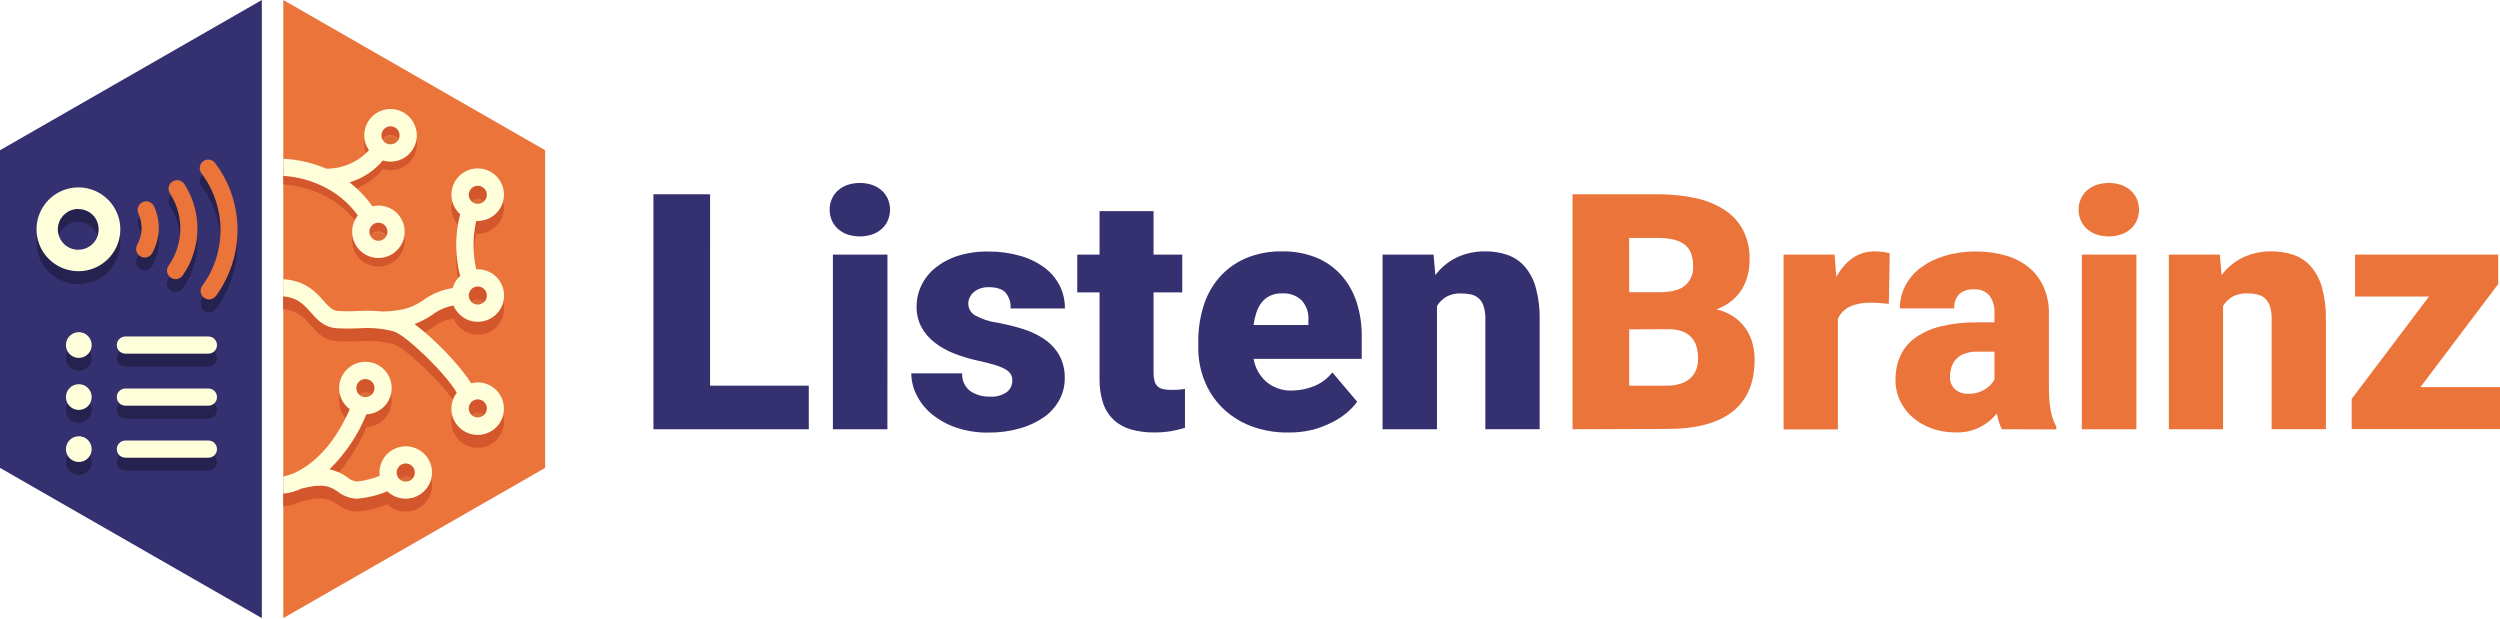
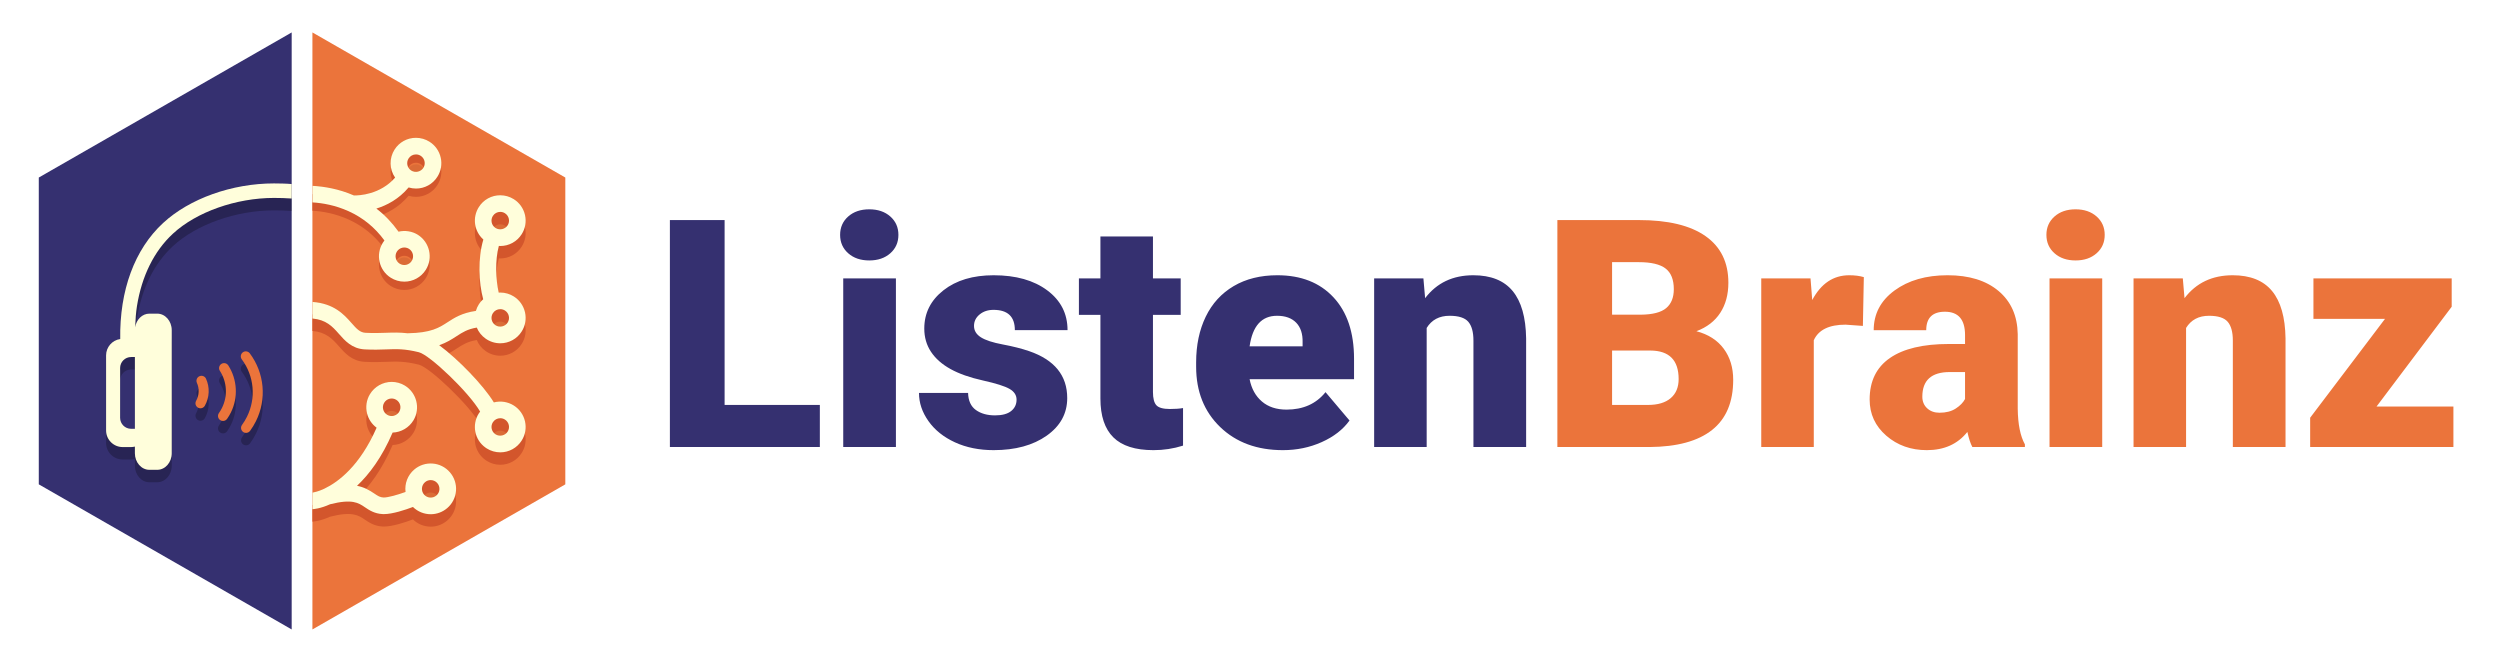
- <svg xmlns="http://www.w3.org/2000/svg" viewBox="0 0 582.42 144">
-   <g style="isolation:isolate">
-     <polygon points="66 0 66 144 127 109 127 35 66 0" style="fill:#eb743b" />
-     <polygon points="61 0 0 35 0 109 61 144 61 0" style="fill:#353070" />
-     <g style="opacity:0.07;mix-blend-mode:multiply">
-       <path d="M87.66,94.56a2.11,2.11,0,1,1-.23,1.6A2.1,2.1,0,0,1,87.66,94.56Zm12.6,22.36a2.08,2.08,0,0,1-1.37.51,2.11,2.11,0,0,1-1.38-3.72,2.08,2.08,0,0,1,1.37-.51,2.12,2.12,0,0,1,2.11,2.28A2.09,2.09,0,0,1,100.26,116.92Z" transform="translate(-4.35 -2.82)" />
-       <path d="M79.36,48.43l.21,0Z" transform="translate(-4.35 -2.82)" />
-       <path d="M90.73,58.08a2.07,2.07,0,0,1,.67-.66,2.11,2.11,0,1,1,1.11,3.91A2.1,2.1,0,0,1,91.39,61,2.13,2.13,0,0,1,90.73,58.08Zm6.38-20.19a2.14,2.14,0,0,1-2.91.65l-.1-.06a2.11,2.11,0,1,1,3.29-2.17A2.08,2.08,0,0,1,97.11,37.89Z" transform="translate(-4.35 -2.82)" />
-       <path d="M113.88,49.49a2.11,2.11,0,1,1,3.57,2.26,2.14,2.14,0,0,1-2.91.65l-.09-.06A2.1,2.1,0,0,1,113.88,49.49Zm0,23.46a2.11,2.11,0,1,1,3.57,2.26,2.14,2.14,0,0,1-2.91.65l-.09-.06A2.1,2.1,0,0,1,113.88,73Zm0,26.3a2.11,2.11,0,1,1,3.57,2.26,2.14,2.14,0,0,1-2.91.65l-.09-.06A2.11,2.11,0,0,1,113.88,99.26Z" transform="translate(-4.35 -2.82)" />
-       <path d="M103.53,108.93a6.12,6.12,0,0,0-10.72,4.74A19.86,19.86,0,0,1,87.48,115a4,4,0,0,1-2.22-1,10.71,10.71,0,0,0-4.15-1.85A37.64,37.64,0,0,0,89.7,99.34a6.12,6.12,0,1,0-5.48-9.24,6.12,6.12,0,0,0,1.62,8.06c-4.05,9.22-9.22,13.08-12.57,14.68a2,2,0,0,0-.36.17,11.26,11.26,0,0,1-2.56.81v4a12.59,12.59,0,0,0,4.25-1.19c5.35-1.36,6.84-.35,8.41.71A7.88,7.88,0,0,0,87.27,119h.31a23.61,23.61,0,0,0,7-1.72A6.13,6.13,0,0,0,98.89,119h0a6.12,6.12,0,0,0,4.64-10.1ZM87.66,92.15a2.11,2.11,0,1,1-.23,1.6A2.1,2.1,0,0,1,87.66,92.15Zm12.6,22.36a2.08,2.08,0,0,1-1.37.51,2.11,2.11,0,0,1-1.38-3.72,2.08,2.08,0,0,1,1.37-.51,2.12,2.12,0,0,1,2.11,2.28A2.09,2.09,0,0,1,100.26,114.51Z" transform="translate(-4.35 -2.82)" />
-       <path d="M79.36,46l.21,0Z" transform="translate(-4.35 -2.82)" />
-       <path d="M101.3,33a6.12,6.12,0,1,0-11,4.82,13.35,13.35,0,0,1-9.94,4.29,29.15,29.15,0,0,0-10-2.32v4A24.8,24.8,0,0,1,79.1,46h0a21.59,21.59,0,0,1,8.61,7,6.32,6.32,0,0,0-.38.54,6.12,6.12,0,1,0,8.45-1.91,6.22,6.22,0,0,0-4.67-.75,26,26,0,0,0-5.34-5.57,16.35,16.35,0,0,0,7.78-5.1,6.15,6.15,0,0,0,1.77.27,6.13,6.13,0,0,0,6-7.45ZM90.73,55.67a2.07,2.07,0,0,1,.67-.66,2.11,2.11,0,1,1,1.11,3.91,2.1,2.1,0,0,1-1.12-.33A2.13,2.13,0,0,1,90.73,55.67Zm6.38-20.19a2.14,2.14,0,0,1-2.91.65l-.1-.06a2.11,2.11,0,1,1,3.29-2.17A2.08,2.08,0,0,1,97.11,35.49Z" transform="translate(-4.35 -2.82)" />
-       <path d="M110,74a6,6,0,0,0,2.11,2.65l.28.19a6.12,6.12,0,1,0,3.27-11.29l-.37,0a25.73,25.73,0,0,1,0-11.26l.34,0a6.12,6.12,0,1,0-4.15-1.63l.07.06a28.65,28.65,0,0,0,0,14.42c-.14.13-.29.25-.43.4a6.24,6.24,0,0,0-.63.82,6.16,6.16,0,0,0-.71,1.58A15.2,15.2,0,0,0,103,72.72c-2,1.32-4,2.57-9.64,2.67A32.64,32.64,0,0,0,88,75.27c-1.43.05-2.91.11-4.85,0-1.33-.07-2.1-.88-3.46-2.42-1.8-2.05-4.22-4.65-9.37-5v4c3.29.3,4.8,1.89,6.36,3.67s3.17,3.62,6.26,3.78c2.12.11,3.76.05,5.21,0A24.22,24.22,0,0,1,96,80c2.61.64,12.1,9.67,14.77,14.32-.11.14-.22.28-.31.43a6.1,6.1,0,0,0,1.62,8.25l.28.19a6.12,6.12,0,1,0,3.27-11.29,6.18,6.18,0,0,0-1.54.2c-2.56-4.19-8.65-10.46-13.19-13.79a18.18,18.18,0,0,0,4.21-2.19A11.31,11.31,0,0,1,110,74Zm3.88-26.92a2.11,2.11,0,1,1,3.57,2.26,2.14,2.14,0,0,1-2.91.65l-.09-.06A2.1,2.1,0,0,1,113.88,47.09Zm0,23.46a2.11,2.11,0,1,1,3.57,2.26,2.14,2.14,0,0,1-2.91.65l-.09-.06A2.1,2.1,0,0,1,113.88,70.55Zm0,26.3a2.11,2.11,0,1,1,3.57,2.26,2.14,2.14,0,0,1-2.91.65l-.09-.06A2.11,2.11,0,0,1,113.88,96.85Z" transform="translate(-4.35 -2.82)" />
-     </g>
-     <path d="M103.53,111.93a6.12,6.12,0,0,0-10.72,4.74A19.86,19.86,0,0,1,87.48,118a4,4,0,0,1-2.22-1,10.71,10.71,0,0,0-4.15-1.85,37.64,37.64,0,0,0,8.58-12.83,6.12,6.12,0,1,0-5.48-9.24,6.12,6.12,0,0,0,1.62,8.06c-4.05,9.22-9.22,13.08-12.57,14.68a2,2,0,0,0-.36.17,11.26,11.26,0,0,1-2.56.81v4a12.59,12.59,0,0,0,4.25-1.19c5.35-1.36,6.84-.35,8.41.71A7.88,7.88,0,0,0,87.27,122h.31a23.61,23.61,0,0,0,7-1.72A6.13,6.13,0,0,0,98.89,122h0a6.12,6.12,0,0,0,4.64-10.1ZM87.66,95.15a2.11,2.11,0,1,1-.23,1.6A2.1,2.1,0,0,1,87.66,95.15Zm12.6,22.36a2.08,2.08,0,0,1-1.37.51,2.11,2.11,0,0,1-1.38-3.72,2.08,2.08,0,0,1,1.37-.51,2.12,2.12,0,0,1,2.11,2.28A2.09,2.09,0,0,1,100.26,117.51Z" transform="translate(-4.35 -2.82)" style="fill:#d3562c" />
-     <path d="M79.36,48.43l.21,0Z" transform="translate(-4.35 -2.82)" />
-     <path d="M101.3,35a6.12,6.12,0,1,0-11,4.82,13.35,13.35,0,0,1-9.94,4.29,29.15,29.15,0,0,0-10-2.32v4A24.81,24.81,0,0,1,79.1,48h0a21.59,21.59,0,0,1,8.61,7,6.32,6.32,0,0,0-.38.54,6.12,6.12,0,1,0,8.45-1.91,6.22,6.22,0,0,0-4.67-.75,26,26,0,0,0-5.34-5.57,16.35,16.35,0,0,0,7.78-5.1,6.15,6.15,0,0,0,1.77.27,6.13,6.13,0,0,0,6-7.45ZM90.73,57.68a2.07,2.07,0,0,1,.67-.66,2.11,2.11,0,1,1,1.11,3.91,2.1,2.1,0,0,1-1.12-.33A2.13,2.13,0,0,1,90.73,57.68Zm6.38-20.19a2.14,2.14,0,0,1-2.91.65l-.1-.06a2.11,2.11,0,1,1,3.29-2.17A2.08,2.08,0,0,1,97.11,37.49Z" transform="translate(-4.35 -2.82)" style="fill:#d3562c" />
-     <path d="M110,77a6,6,0,0,0,2.11,2.65l.28.19a6.12,6.12,0,1,0,3.27-11.29l-.37,0a25.73,25.73,0,0,1,0-11.26l.34,0a6.12,6.12,0,1,0-4.15-1.63l.07.06a28.65,28.65,0,0,0,0,14.42c-.14.13-.29.25-.43.4a6.24,6.24,0,0,0-.63.82,6.16,6.16,0,0,0-.71,1.58A15.2,15.2,0,0,0,103,75.72c-2,1.32-4,2.57-9.64,2.67A32.64,32.64,0,0,0,88,78.27c-1.43.05-2.91.11-4.85,0-1.33-.07-2.1-.88-3.46-2.42-1.8-2.05-4.22-4.65-9.37-5v4c3.29.3,4.8,1.89,6.36,3.67s3.17,3.62,6.26,3.78c2.12.11,3.76.05,5.21,0A24.22,24.22,0,0,1,96,83c2.61.64,12.1,9.67,14.77,14.32-.11.14-.22.28-.31.43a6.1,6.1,0,0,0,1.62,8.25l.28.19a6.12,6.12,0,1,0,3.27-11.29,6.18,6.18,0,0,0-1.54.2c-2.56-4.19-8.65-10.46-13.19-13.79a18.18,18.18,0,0,0,4.21-2.19A11.31,11.31,0,0,1,110,77Zm3.88-26.92a2.11,2.11,0,1,1,3.57,2.26,2.14,2.14,0,0,1-2.91.65l-.09-.06A2.1,2.1,0,0,1,113.88,50.09Zm0,23.46a2.11,2.11,0,1,1,3.57,2.26,2.14,2.14,0,0,1-2.91.65l-.09-.06A2.1,2.1,0,0,1,113.88,73.55Zm0,26.3a2.11,2.11,0,1,1,3.57,2.26,2.14,2.14,0,0,1-2.91.65l-.09-.06A2.11,2.11,0,0,1,113.88,99.85Z" transform="translate(-4.35 -2.82)" style="fill:#d3562c" />
-     <path d="M103.53,108.93a6.12,6.12,0,0,0-10.72,4.74A19.86,19.86,0,0,1,87.48,115a4,4,0,0,1-2.22-1,10.71,10.71,0,0,0-4.15-1.85A37.64,37.64,0,0,0,89.7,99.34a6.12,6.12,0,1,0-5.48-9.24,6.12,6.12,0,0,0,1.62,8.06c-4.05,9.22-9.22,13.08-12.57,14.68a2,2,0,0,0-.36.17,11.26,11.26,0,0,1-2.56.81v4a12.59,12.59,0,0,0,4.25-1.19c5.35-1.36,6.84-.35,8.41.71A7.88,7.88,0,0,0,87.27,119h.31a23.61,23.61,0,0,0,7-1.72A6.13,6.13,0,0,0,98.89,119h0a6.12,6.12,0,0,0,4.64-10.1ZM87.66,92.15a2.11,2.11,0,1,1-.23,1.6A2.1,2.1,0,0,1,87.66,92.15Zm12.6,22.36a2.08,2.08,0,0,1-1.37.51,2.11,2.11,0,0,1-1.38-3.72,2.08,2.08,0,0,1,1.37-.51,2.12,2.12,0,0,1,2.11,2.28A2.09,2.09,0,0,1,100.26,114.51Z" transform="translate(-4.35 -2.82)" style="fill:#fffedb" />
-     <path d="M79.36,46l.21,0Z" transform="translate(-4.35 -2.82)" style="fill:#fffedb" />
-     <path d="M101.3,33a6.12,6.12,0,1,0-11,4.82,13.35,13.35,0,0,1-9.94,4.29,29.15,29.15,0,0,0-10-2.32v4A24.8,24.8,0,0,1,79.1,46h0a21.59,21.59,0,0,1,8.61,7,6.32,6.32,0,0,0-.38.54,6.12,6.12,0,1,0,8.45-1.91,6.22,6.22,0,0,0-4.67-.75,26,26,0,0,0-5.34-5.57,16.35,16.35,0,0,0,7.78-5.1,6.15,6.15,0,0,0,1.77.27,6.13,6.13,0,0,0,6-7.45ZM90.73,55.67a2.07,2.07,0,0,1,.67-.66,2.11,2.11,0,1,1,1.11,3.91,2.1,2.1,0,0,1-1.12-.33A2.13,2.13,0,0,1,90.73,55.67Zm6.38-20.19a2.14,2.14,0,0,1-2.91.65l-.1-.06a2.11,2.11,0,1,1,3.29-2.17A2.08,2.08,0,0,1,97.11,35.49Z" transform="translate(-4.35 -2.82)" style="fill:#fffedb" />
-     <path d="M110,74a6,6,0,0,0,2.11,2.65l.28.19a6.12,6.12,0,1,0,3.27-11.29l-.37,0a25.73,25.73,0,0,1,0-11.26l.34,0a6.12,6.12,0,1,0-4.15-1.63l.07.06a28.65,28.65,0,0,0,0,14.42c-.14.13-.29.25-.43.4a6.24,6.24,0,0,0-.63.82,6.16,6.16,0,0,0-.71,1.58A15.2,15.2,0,0,0,103,72.72c-2,1.32-4,2.57-9.64,2.67A32.64,32.64,0,0,0,88,75.27c-1.43.05-2.91.11-4.85,0-1.33-.07-2.1-.88-3.46-2.42-1.8-2.05-4.22-4.65-9.37-5v4c3.29.3,4.8,1.89,6.36,3.67s3.17,3.62,6.26,3.78c2.12.11,3.76.05,5.21,0A24.22,24.22,0,0,1,96,80c2.61.64,12.1,9.67,14.77,14.32-.11.14-.22.28-.31.43a6.1,6.1,0,0,0,1.62,8.25l.28.19a6.12,6.12,0,1,0,3.27-11.29,6.18,6.18,0,0,0-1.54.2c-2.56-4.19-8.65-10.46-13.19-13.79a18.18,18.18,0,0,0,4.21-2.19A11.31,11.31,0,0,1,110,74Zm3.88-26.92a2.11,2.11,0,1,1,3.57,2.26,2.14,2.14,0,0,1-2.91.65l-.09-.06A2.1,2.1,0,0,1,113.88,47.09Zm0,23.46a2.11,2.11,0,1,1,3.57,2.26,2.14,2.14,0,0,1-2.91.65l-.09-.06A2.1,2.1,0,0,1,113.88,70.55Zm0,26.3a2.11,2.11,0,1,1,3.57,2.26,2.14,2.14,0,0,1-2.91.65l-.09-.06A2.11,2.11,0,0,1,113.88,96.85Z" transform="translate(-4.35 -2.82)" style="fill:#fffedb" />
-     <g style="opacity:0.3;mix-blend-mode:multiply">
-       <path d="M22.63,69a9.76,9.76,0,1,1,6.75-2.72A9.67,9.67,0,0,1,22.63,69Zm0-14.51A4.76,4.76,0,1,0,26.06,56,4.74,4.74,0,0,0,22.63,54.53Z" transform="translate(-4.35 -2.82)" />
-       <path d="M52.9,100.33H33.56a2,2,0,0,1,0-4H52.9a2,2,0,0,1,0,4Z" transform="translate(-4.35 -2.82)" />
-       <path d="M52.9,112.45H33.56a2,2,0,1,1,0-4H52.9a2,2,0,0,1,0,4Z" transform="translate(-4.35 -2.82)" />
-       <circle cx="18.36" cy="95.5" r="3" />
-       <circle cx="18.36" cy="107.63" r="3" />
-       <path d="M52.9,88.21H33.56a2,2,0,0,1,0-4H52.9a2,2,0,1,1,0,4Z" transform="translate(-4.35 -2.82)" />
-       <circle cx="18.36" cy="83.38" r="3" />
-       <path d="M45.26,70.85a2,2,0,0,1-1.64-3.15,15.42,15.42,0,0,0,1.2-2,15,15,0,0,0-.89-14.84,2,2,0,1,1,3.36-2.17,19.18,19.18,0,0,1,1.12,18.78A19.58,19.58,0,0,1,46.9,70,2,2,0,0,1,45.26,70.85Z" transform="translate(-4.35 -2.82)" />
-       <path d="M53.09,75.58a2,2,0,0,1-1.62-3.18,22.22,22.22,0,0,0,2-3.28A21.94,21.94,0,0,0,51.28,46.2a2,2,0,1,1,3.2-2.4A25.92,25.92,0,0,1,57,70.89a26.37,26.37,0,0,1-2.33,3.87A2,2,0,0,1,53.09,75.58Z" transform="translate(-4.35 -2.82)" />
-       <path d="M38.07,65.82a2,2,0,0,1-1.74-3,8,8,0,0,0,.27-7.24,2,2,0,0,1,3.63-1.69,12,12,0,0,1-.41,10.88A2,2,0,0,1,38.07,65.82Z" transform="translate(-4.35 -2.82)" />
-     </g>
-     <path d="M22.63,66a9.76,9.76,0,1,1,6.75-2.72A9.67,9.67,0,0,1,22.63,66Zm0-14.51A4.76,4.76,0,1,0,26.06,53,4.74,4.74,0,0,0,22.63,51.53Z" transform="translate(-4.35 -2.82)" style="fill:#fffedb" />
-     <path d="M52.9,97.33H33.56a2,2,0,0,1,0-4H52.9a2,2,0,0,1,0,4Z" transform="translate(-4.35 -2.82)" style="fill:#fffedb" />
-     <path d="M52.9,109.45H33.56a2,2,0,1,1,0-4H52.9a2,2,0,0,1,0,4Z" transform="translate(-4.35 -2.82)" style="fill:#fffedb" />
-     <circle cx="18.36" cy="92.5" r="3" style="fill:#fffedb" />
-     <circle cx="18.36" cy="104.63" r="3" style="fill:#fffedb" />
-     <path d="M52.9,85.21H33.56a2,2,0,0,1,0-4H52.9a2,2,0,1,1,0,4Z" transform="translate(-4.35 -2.82)" style="fill:#fffedb" />
-     <circle cx="18.36" cy="80.38" r="3" style="fill:#fffedb" />
-     <path d="M45.26,67.85a2,2,0,0,1-1.64-3.15,15.42,15.42,0,0,0,1.2-2,15,15,0,0,0-.89-14.84,2,2,0,0,1,3.36-2.17,19.18,19.18,0,0,1,1.12,18.78A19.58,19.58,0,0,1,46.9,67,2,2,0,0,1,45.26,67.85Z" transform="translate(-4.35 -2.82)" style="fill:#eb743b" />
-     <path d="M53.09,72.58a2,2,0,0,1-1.62-3.18,22.22,22.22,0,0,0,2-3.28A21.94,21.94,0,0,0,51.28,43.2a2,2,0,1,1,3.2-2.4A25.92,25.92,0,0,1,57,67.89a26.37,26.37,0,0,1-2.33,3.87A2,2,0,0,1,53.09,72.58Z" transform="translate(-4.35 -2.82)" style="fill:#eb743b" />
-     <path d="M38.07,62.82a2,2,0,0,1-1.74-3,8,8,0,0,0,.27-7.24,2,2,0,0,1,3.63-1.69,12,12,0,0,1-.41,10.88A2,2,0,0,1,38.07,62.82Z" transform="translate(-4.35 -2.82)" style="fill:#eb743b" />
-     <path d="M169.77,92.67h23v10.15H156.58V48.08h13.2Z" transform="translate(-4.35 -2.82)" style="fill:#353070" />
-     <path d="M197.63,51.65a6,6,0,0,1,.51-2.48,5.68,5.68,0,0,1,1.45-2,6.69,6.69,0,0,1,2.22-1.28,9.27,9.27,0,0,1,5.71,0,6.7,6.7,0,0,1,2.22,1.28,5.69,5.69,0,0,1,1.45,2,6.32,6.32,0,0,1,0,5,5.68,5.68,0,0,1-1.45,2,6.69,6.69,0,0,1-2.22,1.28,9.27,9.27,0,0,1-5.71,0,6.67,6.67,0,0,1-2.22-1.28,5.67,5.67,0,0,1-1.45-2A6,6,0,0,1,197.63,51.65Zm13.46,51.17H198.39V62.14h12.71Z" transform="translate(-4.35 -2.82)" style="fill:#353070" />
-     <path d="M240.19,91.39a2.68,2.68,0,0,0-.36-1.39,3.57,3.57,0,0,0-1.26-1.15,11.62,11.62,0,0,0-2.44-1q-1.54-.49-3.91-1a35.35,35.35,0,0,1-5.58-1.67,18,18,0,0,1-4.55-2.56A11.39,11.39,0,0,1,219,79a9.86,9.86,0,0,1-1.11-4.74A11.33,11.33,0,0,1,219,69.32a12,12,0,0,1,3.25-4.1,16.2,16.2,0,0,1,5.26-2.8,22.55,22.55,0,0,1,7.11-1,26.13,26.13,0,0,1,7.41,1,17.42,17.42,0,0,1,5.62,2.73,12.13,12.13,0,0,1,3.55,4.17,11.6,11.6,0,0,1,1.24,5.36H239.78A5.17,5.17,0,0,0,238.62,71q-1.17-1.28-4-1.28a5.72,5.72,0,0,0-1.82.28,4.82,4.82,0,0,0-1.49.79,3.82,3.82,0,0,0-1,1.22,3.34,3.34,0,0,0-.38,1.58,3.14,3.14,0,0,0,1.6,2.71A14.87,14.87,0,0,0,236.7,78a50.74,50.74,0,0,1,5.92,1.45,18.8,18.8,0,0,1,5,2.37,11.42,11.42,0,0,1,3.48,3.7,10.65,10.65,0,0,1,1.3,5.45,10.33,10.33,0,0,1-1.24,5,11.83,11.83,0,0,1-3.55,4,18.12,18.12,0,0,1-5.58,2.63,26.17,26.17,0,0,1-7.37,1,22.4,22.4,0,0,1-7.76-1.24,18,18,0,0,1-5.64-3.21,13.53,13.53,0,0,1-3.44-4.44,11.38,11.38,0,0,1-1.17-4.91H228.5a4.89,4.89,0,0,0,1.88,4.12,7.73,7.73,0,0,0,4.63,1.3,6.08,6.08,0,0,0,3.89-1.05A3.36,3.36,0,0,0,240.19,91.39Z" transform="translate(-4.35 -2.82)" style="fill:#353070" />
-     <path d="M273.09,52V62.14h6.69v8.8h-6.69V89.55a8,8,0,0,0,.21,2A2.71,2.71,0,0,0,274,92.8a2.59,2.59,0,0,0,1.26.66,8.62,8.62,0,0,0,2,.19q1.09,0,1.8-.06t1.35-.17v9.06a23.77,23.77,0,0,1-3.38.81,23.36,23.36,0,0,1-3.76.28,19.46,19.46,0,0,1-5.43-.7,10,10,0,0,1-4-2.2,9.49,9.49,0,0,1-2.48-3.87,17,17,0,0,1-.85-5.68V70.94h-5.19v-8.8h5.19V52Z" transform="translate(-4.35 -2.82)" style="fill:#353070" />
-     <path d="M304.45,103.58a23.53,23.53,0,0,1-8.87-1.58A19.18,19.18,0,0,1,289,97.71a18.54,18.54,0,0,1-4.08-6.28,20.5,20.5,0,0,1-1.41-7.59V82.41a27.26,27.26,0,0,1,1.22-8.29,18.49,18.49,0,0,1,3.68-6.67A17.24,17.24,0,0,1,294.54,63a21.05,21.05,0,0,1,8.55-1.62,20.55,20.55,0,0,1,7.76,1.39,15.9,15.9,0,0,1,5.83,4A17.52,17.52,0,0,1,320.33,73a25.47,25.47,0,0,1,1.26,8.27v5.15H296.4a9.13,9.13,0,0,0,3,5.38,8.83,8.83,0,0,0,5.94,2,13.87,13.87,0,0,0,5.09-1,10.24,10.24,0,0,0,4.31-3.23l5.79,6.84a14.71,14.71,0,0,1-2.5,2.63,17.42,17.42,0,0,1-3.55,2.27A22.53,22.53,0,0,1,309.9,103,22.79,22.79,0,0,1,304.45,103.58ZM303,71.17a6.34,6.34,0,0,0-2.78.56,5.46,5.46,0,0,0-1.94,1.54,7.63,7.63,0,0,0-1.22,2.33,16.76,16.76,0,0,0-.68,2.93h12.78v-1a6.28,6.28,0,0,0-1.54-4.72A6.14,6.14,0,0,0,303,71.17Z" transform="translate(-4.35 -2.82)" style="fill:#353070" />
-     <path d="M338.33,62.14l.41,4.77a13.66,13.66,0,0,1,5-4.12,15.11,15.11,0,0,1,6.6-1.41,15.81,15.81,0,0,1,5.17.81,9.61,9.61,0,0,1,4,2.67,12.6,12.6,0,0,1,2.61,4.89,26,26,0,0,1,.92,7.46v25.6H350.39V77.18a9.55,9.55,0,0,0-.39-3,4.34,4.34,0,0,0-1.13-1.84,3.87,3.87,0,0,0-1.8-.92,11,11,0,0,0-2.42-.24,6.51,6.51,0,0,0-3.37.79,6.2,6.2,0,0,0-2.16,2.14v28.72H326.44V62.14Z" transform="translate(-4.35 -2.82)" style="fill:#353070" />
-     <path d="M370.7,102.82V48.08h19.66a40.7,40.7,0,0,1,9.08.92,20,20,0,0,1,6.79,2.8,12.65,12.65,0,0,1,4.25,4.72,14.36,14.36,0,0,1,1.47,6.67,15.72,15.72,0,0,1-.41,3.63,11.57,11.57,0,0,1-1.33,3.29,10.78,10.78,0,0,1-2.39,2.76,12.2,12.2,0,0,1-3.57,2,12.58,12.58,0,0,1,4.14,1.84,10.7,10.7,0,0,1,2.74,2.78,11.08,11.08,0,0,1,1.52,3.4,14.82,14.82,0,0,1,.47,3.7q0,8.12-5.19,12.16t-15.38,4Zm13.2-31.92h6.88q4.32,0,6.17-1.58a5.59,5.59,0,0,0,1.84-4.55q0-3.46-2-5t-6.43-1.52h-6.47Zm0,8.65V92.67h8.65a10.43,10.43,0,0,0,3.4-.49,6.19,6.19,0,0,0,2.29-1.33,5.17,5.17,0,0,0,1.3-2,7,7,0,0,0,.41-2.44,10.14,10.14,0,0,0-.38-2.86,5.31,5.31,0,0,0-1.2-2.16A5.5,5.5,0,0,0,396.23,80a9.23,9.23,0,0,0-3.2-.49Z" transform="translate(-4.35 -2.82)" style="fill:#eb743b" />
-     <path d="M444.39,73.61l-.92-.09-1.13-.09-1.15-.08q-.56,0-1,0a11.24,11.24,0,0,0-4.92.92,5.65,5.65,0,0,0-2.75,2.84v25.75H419.87V62.14h11.88l.41,5.23a12.38,12.38,0,0,1,3.74-4.4,8.74,8.74,0,0,1,5.17-1.58,15.5,15.5,0,0,1,1.86.11,10.23,10.23,0,0,1,1.67.34Z" transform="translate(-4.35 -2.82)" style="fill:#eb743b" />
-     <path d="M470.74,102.82a8.73,8.73,0,0,1-.7-1.67q-.28-.92-.51-2a11.67,11.67,0,0,1-9.78,4.4,15.55,15.55,0,0,1-5.32-.9,14,14,0,0,1-4.38-2.5,11.87,11.87,0,0,1-3-3.85,11.1,11.1,0,0,1-1.11-5,13.3,13.3,0,0,1,1.15-5.64,10.68,10.68,0,0,1,3.5-4.19,17.32,17.32,0,0,1,5.94-2.63,34.58,34.58,0,0,1,8.52-.92H469V75.83a6.69,6.69,0,0,0-1.13-4.1,4.36,4.36,0,0,0-3.72-1.5,4.72,4.72,0,0,0-3.35,1.09,4.38,4.38,0,0,0-1.17,3.35H446.95a11.32,11.32,0,0,1,1.26-5.26,12.35,12.35,0,0,1,3.59-4.21,18,18,0,0,1,5.62-2.78,24.9,24.9,0,0,1,7.35-1,24.08,24.08,0,0,1,6.75.9A15.15,15.15,0,0,1,476.87,65a12.67,12.67,0,0,1,3.53,4.55,14.77,14.77,0,0,1,1.28,6.33V92.56q0,2,.11,3.46a21.24,21.24,0,0,0,.34,2.58,13.34,13.34,0,0,0,.54,2,12,12,0,0,0,.73,1.62v.64Zm-7.93-8.27a7.06,7.06,0,0,0,3.93-1A6.35,6.35,0,0,0,469,91.24v-6.5h-4a8.08,8.08,0,0,0-3,.49,5.07,5.07,0,0,0-2,1.32,5,5,0,0,0-1.05,1.9,7.75,7.75,0,0,0-.32,2.24,3.63,3.63,0,0,0,1.17,2.8A4.22,4.22,0,0,0,462.81,94.55Z" transform="translate(-4.35 -2.82)" style="fill:#eb743b" />
-     <path d="M488.6,51.65a6,6,0,0,1,.51-2.48,5.68,5.68,0,0,1,1.45-2,6.69,6.69,0,0,1,2.22-1.28,9.27,9.27,0,0,1,5.71,0,6.7,6.7,0,0,1,2.22,1.28,5.69,5.69,0,0,1,1.45,2,6.32,6.32,0,0,1,0,5,5.68,5.68,0,0,1-1.45,2,6.69,6.69,0,0,1-2.22,1.28,9.27,9.27,0,0,1-5.71,0,6.67,6.67,0,0,1-2.22-1.28,5.67,5.67,0,0,1-1.45-2A6,6,0,0,1,488.6,51.65Zm13.46,51.17H489.35V62.14h12.71Z" transform="translate(-4.35 -2.82)" style="fill:#eb743b" />
-     <path d="M521.5,62.14l.41,4.77a13.66,13.66,0,0,1,5-4.12,15.11,15.11,0,0,1,6.6-1.41,15.81,15.81,0,0,1,5.17.81,9.61,9.61,0,0,1,4,2.67,12.6,12.6,0,0,1,2.61,4.89,26,26,0,0,1,.92,7.46v25.6H533.57V77.18a9.55,9.55,0,0,0-.39-3A4.34,4.34,0,0,0,532,72.33a3.87,3.87,0,0,0-1.8-.92,11,11,0,0,0-2.42-.24,6.51,6.51,0,0,0-3.37.79,6.2,6.2,0,0,0-2.16,2.14v28.72H509.62V62.14Z" transform="translate(-4.35 -2.82)" style="fill:#eb743b" />
-     <path d="M568.24,93h18.54v9.78H552.22V95.75l18-23.84H553V62.14h33.35V69Z" transform="translate(-4.35 -2.82)" style="fill:#eb743b" />
+ <svg xmlns="http://www.w3.org/2000/svg" xmlns:xlink="http://www.w3.org/1999/xlink" width="603" height="160">
+   <path fill="#EB743B" d="M75.354 7.823v144l61-35v-74z" />
+   <path fill="#353070" d="M70.354 7.823l-61 35v74l61 35z" />
+   <g opacity=".07">
+     <defs>
+       <path id="a" d="M75.354 33.239h51.433v90.792H75.354z" />
+     </defs>
+     <clipPath id="b">
+       <use xlink:href="#a" overflow="visible" />
+     </clipPath>
+     <path clip-path="url(#b)" d="M92.657 99.557a2.1 2.1 0 011.819-1.03c.378 0 .752.104 1.078.297a2.12 2.12 0 01.735 2.898 2.097 2.097 0 01-1.817 1.032c-.379 0-.755-.105-1.084-.301a2.092 2.092 0 01-.964-1.294 2.1 2.1 0 01.233-1.602m12.602 22.362a2.121 2.121 0 01-2.981-.225 2.116 2.116 0 01.231-2.981 2.08 2.08 0 011.373-.512 2.117 2.117 0 012.109 2.278 2.086 2.086 0 01-.732 1.44M95.734 63.08a2.128 2.128 0 012.916-.656 2.12 2.12 0 01.66 2.919 2.115 2.115 0 01-2.919.661 2.128 2.128 0 01-.657-2.924m6.379-20.187c-.6.951-1.937 1.271-2.912.653l-.096-.062a2.107 2.107 0 01-.557-2.851 2.093 2.093 0 011.784-.98 2.11 2.11 0 011.781 3.24M118.88 54.491a2.096 2.096 0 011.783-.98c.4 0 .79.113 1.125.325.481.304.813.775.937 1.33a2.08 2.08 0 01-.28 1.584c-.597.951-1.938 1.273-2.912.653l-.093-.062a2.105 2.105 0 01-.56-2.85m0 23.463a2.096 2.096 0 011.783-.98c.4 0 .79.112 1.125.326.481.304.813.774.937 1.329a2.083 2.083 0 01-.28 1.585c-.597.95-1.938 1.271-2.912.652l-.093-.062a2.105 2.105 0 01-.56-2.85m0 26.303a2.099 2.099 0 011.783-.98c.4 0 .79.113 1.125.326.481.304.813.775.937 1.33a2.08 2.08 0 01-.28 1.584c-.597.951-1.938 1.271-2.912.653l-.093-.062a2.107 2.107 0 01-.56-2.851" />
+     <path clip-path="url(#b)" d="M108.53 113.927a6.11 6.11 0 00-8.631-.662 6.12 6.12 0 00-2.087 5.396c-1.949.701-4.258 1.366-5.328 1.332-.822-.043-1.302-.345-2.224-.971-1.172-.795-2.418-1.512-4.149-1.847 2.936-2.761 6.009-6.83 8.584-12.834a6.15 6.15 0 005.039-2.972c1.724-2.896.773-6.659-2.124-8.394a6.133 6.133 0 00-3.134-.864 6.154 6.154 0 00-5.261 2.986 6.079 6.079 0 00-.678 4.636 6.075 6.075 0 002.302 3.429c-4.053 9.218-9.219 13.08-12.565 14.685a2.016 2.016 0 00-.361.168c-1.186.531-2.05.704-2.558.808v4c.275-.03 1.884-.118 4.247-1.192 5.347-1.357 6.839-.354 8.407.709 1.021.692 2.291 1.554 4.263 1.655.099.006.204.009.308.009 2.11 0 5.172-1.022 7.021-1.723a6.132 6.132 0 004.285 1.75 6.112 6.112 0 003.983-1.476 6.072 6.072 0 002.119-4.176 6.072 6.072 0 00-1.458-4.452M92.657 97.151a2.114 2.114 0 013.632 2.165 2.097 2.097 0 01-1.817 1.032c-.379 0-.755-.105-1.084-.301a2.092 2.092 0 01-.964-1.294 2.101 2.101 0 01.233-1.602m12.602 22.363a2.121 2.121 0 01-2.981-.225 2.116 2.116 0 01.231-2.981 2.08 2.08 0 011.373-.512 2.117 2.117 0 012.109 2.278 2.086 2.086 0 01-.732 1.44M106.304 38.027a6.088 6.088 0 00-2.708-3.844 6.12 6.12 0 00-3.264-.944 6.076 6.076 0 00-5.174 2.85 6.108 6.108 0 00.144 6.758c-3.646 4.124-8.707 4.314-9.943 4.293-3.692-1.604-7.234-2.164-10.005-2.317v3.996c2.442.144 5.553.686 8.748 2.136.005.002.01.002.015.005 3.445 1.562 6.334 3.927 8.607 7.041a6.364 6.364 0 00-.381.538c-1.796 2.854-.943 6.643 1.903 8.444.98.622 2.111.951 3.269.951a6.105 6.105 0 005.183-2.851c1.806-2.851.951-6.642-1.908-8.453-1.384-.872-3.092-1.114-4.667-.755-1.538-2.155-3.323-4.017-5.345-5.567 2.517-.778 5.401-2.268 7.78-5.095a6.18 6.18 0 001.77.266 6.08 6.08 0 005.172-2.848 6.053 6.053 0 00.804-4.604m-10.57 22.647a2.128 2.128 0 012.916-.656 2.12 2.12 0 01.66 2.919 2.115 2.115 0 01-2.919.661 2.128 2.128 0 01-.657-2.924m6.379-20.187c-.6.951-1.937 1.271-2.912.653l-.096-.062a2.107 2.107 0 01-.557-2.851 2.093 2.093 0 011.784-.98 2.11 2.11 0 011.781 3.24" />
+     <path clip-path="url(#b)" d="M115 79.011a6.036 6.036 0 002.11 2.649 6.098 6.098 0 003.55 1.14 6.083 6.083 0 005.173-2.848 6.064 6.064 0 00.805-4.605 6.103 6.103 0 00-2.709-3.844 6.128 6.128 0 00-3.266-.944c-.125 0-.25.008-.375.018-.71-3.158-.919-7.769.035-11.265.113.011.225.024.337.024a6.08 6.08 0 005.173-2.848 6.062 6.062 0 00.805-4.604 6.103 6.103 0 00-2.709-3.844 6.128 6.128 0 00-3.266-.944 6.079 6.079 0 00-5.173 2.85 6.104 6.104 0 001.025 7.764c.021.02.048.037.071.059-1.349 4.518-1.145 10.324-.036 14.417-.144.132-.294.254-.426.399a6.327 6.327 0 00-.634.825 6.2 6.2 0 00-.71 1.578c-3.371.488-5.198 1.671-6.824 2.729-2.035 1.324-3.961 2.572-9.636 2.666-1.963-.23-3.552-.178-5.29-.116-1.43.052-2.91.105-4.848.003-1.335-.071-2.104-.882-3.458-2.424-1.803-2.055-4.219-4.648-9.369-5.022v4c3.295.299 4.796 1.887 6.356 3.667 1.487 1.694 3.175 3.615 6.256 3.782 2.118.114 3.76.052 5.208.001 2.491-.092 4.453-.161 7.855.683 2.608.644 12.099 9.674 14.774 14.323-.109.142-.219.282-.314.434-1.743 2.755-1.026 6.385 1.62 8.251.072.052.151.104.283.191.981.621 2.11.948 3.267.948a6.081 6.081 0 005.173-2.849 6.06 6.06 0 00.805-4.603 6.1 6.1 0 00-2.709-3.845 6.128 6.128 0 00-4.809-.749c-2.56-4.188-8.652-10.455-13.189-13.792 1.813-.628 3.05-1.436 4.212-2.188 1.427-.93 2.614-1.69 4.857-2.067m3.88-26.926a2.096 2.096 0 011.783-.98c.4 0 .79.113 1.125.325.481.304.813.775.937 1.33a2.08 2.08 0 01-.28 1.584c-.597.951-1.938 1.273-2.912.653l-.093-.062a2.105 2.105 0 01-.56-2.85m0 23.463a2.096 2.096 0 011.783-.98c.4 0 .79.112 1.125.326.481.304.813.774.937 1.329a2.083 2.083 0 01-.28 1.585c-.597.95-1.938 1.272-2.912.652l-.093-.062a2.105 2.105 0 01-.56-2.85m0 26.304a2.099 2.099 0 011.783-.98c.4 0 .79.113 1.125.326.481.304.813.775.937 1.33a2.08 2.08 0 01-.28 1.584c-.597.951-1.938 1.271-2.912.653l-.093-.062a2.107 2.107 0 01-.56-2.851" />
+   </g>
+   <path fill="#D3562C" d="M108.53 116.927a6.11 6.11 0 00-8.631-.662 6.12 6.12 0 00-2.087 5.396c-1.949.701-4.258 1.366-5.328 1.332-.822-.043-1.302-.345-2.224-.971-1.172-.795-2.418-1.512-4.149-1.847 2.936-2.761 6.009-6.83 8.584-12.834a6.15 6.15 0 005.039-2.972c1.724-2.896.773-6.659-2.124-8.394a6.133 6.133 0 00-3.134-.864 6.154 6.154 0 00-5.261 2.986 6.079 6.079 0 00-.678 4.636 6.075 6.075 0 002.302 3.429c-4.053 9.218-9.219 13.08-12.565 14.685a2.016 2.016 0 00-.361.168c-1.186.531-2.05.704-2.558.808v4c.275-.03 1.884-.118 4.247-1.192 5.347-1.357 6.839-.354 8.407.709 1.021.692 2.291 1.554 4.263 1.655.099.006.204.009.308.009 2.11 0 5.172-1.022 7.021-1.723a6.132 6.132 0 004.285 1.75 6.112 6.112 0 003.983-1.476 6.072 6.072 0 002.119-4.176 6.072 6.072 0 00-1.458-4.452m-15.873-16.776a2.114 2.114 0 013.632 2.165 2.097 2.097 0 01-1.817 1.032c-.379 0-.755-.105-1.084-.301a2.092 2.092 0 01-.964-1.294 2.101 2.101 0 01.233-1.602m12.602 22.363a2.121 2.121 0 01-2.981-.225 2.116 2.116 0 01.231-2.981 2.08 2.08 0 011.373-.512 2.117 2.117 0 012.109 2.278 2.086 2.086 0 01-.732 1.44" />
+   <path d="M84.355 53.434" />
+   <path fill="#D3562C" d="M106.304 40.031a6.088 6.088 0 00-2.708-3.844 6.12 6.12 0 00-3.264-.944 6.076 6.076 0 00-5.174 2.85 6.108 6.108 0 00.144 6.758c-3.646 4.124-8.707 4.314-9.943 4.293-3.692-1.604-7.234-2.164-10.005-2.317v3.996c2.442.144 5.553.686 8.748 2.136.005.002.01.002.015.005 3.445 1.562 6.334 3.927 8.607 7.041a6.206 6.206 0 00-.381.538c-1.796 2.854-.943 6.643 1.903 8.444.98.622 2.111.951 3.269.951a6.105 6.105 0 005.183-2.851c1.806-2.851.951-6.642-1.908-8.453-1.384-.872-3.092-1.114-4.667-.755-1.538-2.155-3.323-4.017-5.345-5.567 2.517-.778 5.401-2.268 7.78-5.095a6.18 6.18 0 001.77.266 6.08 6.08 0 005.172-2.849 6.05 6.05 0 00.804-4.603m-10.57 22.647a2.128 2.128 0 012.916-.656 2.12 2.12 0 01.66 2.919 2.115 2.115 0 01-2.919.661 2.128 2.128 0 01-.657-2.924m6.379-20.187c-.6.951-1.937 1.271-2.912.653l-.096-.062a2.107 2.107 0 01-.557-2.851 2.093 2.093 0 011.784-.98 2.11 2.11 0 011.781 3.24" />
+   <path fill="#D3562C" d="M115 82.011a6.036 6.036 0 002.11 2.649 6.098 6.098 0 003.55 1.14 6.081 6.081 0 005.173-2.849 6.063 6.063 0 00.805-4.604 6.103 6.103 0 00-2.709-3.844 6.128 6.128 0 00-3.266-.944c-.125 0-.25.008-.375.018-.71-3.158-.919-7.769.035-11.265.113.011.225.024.337.024a6.08 6.08 0 005.173-2.848 6.062 6.062 0 00.805-4.604 6.103 6.103 0 00-2.709-3.844 6.128 6.128 0 00-3.266-.944 6.079 6.079 0 00-5.173 2.85 6.104 6.104 0 001.025 7.764c.021.02.048.037.071.059-1.349 4.518-1.145 10.324-.036 14.417-.144.132-.294.254-.426.399a6.327 6.327 0 00-.634.825 6.2 6.2 0 00-.71 1.578c-3.371.488-5.198 1.671-6.824 2.729-2.035 1.323-3.961 2.571-9.636 2.665-1.963-.23-3.552-.178-5.29-.116-1.43.052-2.91.105-4.848.003-1.335-.071-2.104-.882-3.458-2.424-1.803-2.055-4.219-4.648-9.369-5.022v4c3.295.298 4.796 1.887 6.356 3.667 1.487 1.694 3.175 3.615 6.256 3.782 2.118.114 3.76.052 5.208.001 2.491-.092 4.453-.161 7.855.683 2.608.644 12.099 9.674 14.774 14.323-.109.142-.219.282-.314.434-1.743 2.755-1.026 6.385 1.62 8.251.072.052.151.104.283.191.981.621 2.11.948 3.267.948a6.081 6.081 0 005.173-2.849 6.06 6.06 0 00.805-4.603 6.1 6.1 0 00-2.709-3.845 6.128 6.128 0 00-4.809-.749c-2.56-4.188-8.652-10.455-13.189-13.792 1.813-.628 3.05-1.436 4.212-2.188 1.427-.929 2.614-1.689 4.857-2.066m3.88-26.926a2.096 2.096 0 011.783-.98c.4 0 .79.113 1.125.325.481.304.813.775.937 1.33a2.08 2.08 0 01-.28 1.584c-.597.951-1.938 1.273-2.912.653l-.093-.062a2.105 2.105 0 01-.56-2.85m0 23.463a2.096 2.096 0 011.783-.98c.4 0 .79.112 1.125.326.481.304.813.774.937 1.329a2.084 2.084 0 01-.28 1.585c-.597.95-1.938 1.271-2.912.652l-.093-.062a2.105 2.105 0 01-.56-2.85m0 26.304a2.099 2.099 0 011.783-.98c.4 0 .79.113 1.125.326.481.304.813.775.937 1.33a2.08 2.08 0 01-.28 1.584c-.597.951-1.938 1.271-2.912.653l-.093-.062a2.107 2.107 0 01-.56-2.851" />
+   <path fill="#FFFEDB" d="M108.53 113.927a6.11 6.11 0 00-8.631-.662 6.12 6.12 0 00-2.087 5.396c-1.949.701-4.258 1.366-5.328 1.332-.822-.043-1.302-.345-2.224-.971-1.172-.795-2.418-1.512-4.149-1.847 2.936-2.761 6.009-6.83 8.584-12.834a6.15 6.15 0 005.039-2.972c1.724-2.896.773-6.659-2.124-8.394a6.133 6.133 0 00-3.134-.864 6.154 6.154 0 00-5.261 2.986 6.079 6.079 0 00-.678 4.636 6.075 6.075 0 002.302 3.429c-4.053 9.218-9.219 13.08-12.565 14.685a2.016 2.016 0 00-.361.168c-1.186.531-2.05.704-2.558.808v4c.275-.03 1.884-.118 4.247-1.192 5.347-1.357 6.839-.354 8.407.709 1.021.692 2.291 1.554 4.263 1.655.099.006.204.009.308.009 2.11 0 5.172-1.022 7.021-1.723a6.132 6.132 0 004.285 1.75 6.112 6.112 0 003.983-1.476 6.072 6.072 0 002.119-4.176 6.072 6.072 0 00-1.458-4.452M92.657 97.151a2.114 2.114 0 013.632 2.165 2.097 2.097 0 01-1.817 1.032c-.379 0-.755-.105-1.084-.301a2.092 2.092 0 01-.964-1.294 2.101 2.101 0 01.233-1.602m12.602 22.363a2.121 2.121 0 01-2.981-.225 2.116 2.116 0 01.231-2.981 2.08 2.08 0 011.373-.512 2.117 2.117 0 012.109 2.278 2.086 2.086 0 01-.732 1.44M106.304 38.027a6.088 6.088 0 00-2.708-3.844 6.12 6.12 0 00-3.264-.944 6.076 6.076 0 00-5.174 2.85 6.108 6.108 0 00.144 6.758c-3.646 4.124-8.707 4.314-9.943 4.293-3.692-1.604-7.234-2.164-10.005-2.317v3.996c2.442.144 5.553.686 8.748 2.136.005.002.01.002.015.005 3.445 1.562 6.334 3.927 8.607 7.041a6.364 6.364 0 00-.381.538c-1.796 2.854-.943 6.643 1.903 8.444.98.622 2.111.951 3.269.951a6.105 6.105 0 005.183-2.851c1.806-2.851.951-6.642-1.908-8.453-1.384-.872-3.092-1.114-4.667-.755-1.538-2.155-3.323-4.017-5.345-5.567 2.517-.778 5.401-2.268 7.78-5.095a6.18 6.18 0 001.77.266 6.08 6.08 0 005.172-2.848 6.053 6.053 0 00.804-4.604m-10.57 22.647a2.128 2.128 0 012.916-.656 2.12 2.12 0 01.66 2.919 2.115 2.115 0 01-2.919.661 2.128 2.128 0 01-.657-2.924m6.379-20.187c-.6.951-1.937 1.271-2.912.653l-.096-.062a2.107 2.107 0 01-.557-2.851 2.093 2.093 0 011.784-.98 2.11 2.11 0 011.781 3.24" />
+   <path fill="#FFFEDB" d="M115 79.011a6.036 6.036 0 002.11 2.649 6.098 6.098 0 003.55 1.14 6.083 6.083 0 005.173-2.848 6.064 6.064 0 00.805-4.605 6.103 6.103 0 00-2.709-3.844 6.128 6.128 0 00-3.266-.944c-.125 0-.25.008-.375.018-.71-3.158-.919-7.769.035-11.265.113.011.225.024.337.024a6.08 6.08 0 005.173-2.848 6.062 6.062 0 00.805-4.604 6.103 6.103 0 00-2.709-3.844 6.128 6.128 0 00-3.266-.944 6.079 6.079 0 00-5.173 2.85 6.104 6.104 0 001.025 7.764c.021.02.048.037.071.059-1.349 4.518-1.145 10.324-.036 14.417-.144.132-.294.254-.426.399a6.327 6.327 0 00-.634.825 6.2 6.2 0 00-.71 1.578c-3.371.488-5.198 1.671-6.824 2.729-2.035 1.324-3.961 2.572-9.636 2.666-1.963-.23-3.552-.178-5.29-.116-1.43.052-2.91.105-4.848.003-1.335-.071-2.104-.882-3.458-2.424-1.803-2.055-4.219-4.648-9.369-5.022v4c3.295.299 4.796 1.887 6.356 3.667 1.487 1.694 3.175 3.615 6.256 3.782 2.118.114 3.76.052 5.208.001 2.491-.092 4.453-.161 7.855.683 2.608.644 12.099 9.674 14.774 14.323-.109.142-.219.282-.314.434-1.743 2.755-1.026 6.385 1.62 8.251.072.052.151.104.283.191.981.621 2.11.948 3.267.948a6.081 6.081 0 005.173-2.849 6.06 6.06 0 00.805-4.603 6.1 6.1 0 00-2.709-3.845 6.128 6.128 0 00-4.809-.749c-2.56-4.188-8.652-10.455-13.189-13.792 1.813-.628 3.05-1.436 4.212-2.188 1.427-.93 2.614-1.69 4.857-2.067m3.88-26.926a2.096 2.096 0 011.783-.98c.4 0 .79.113 1.125.325.481.304.813.775.937 1.33a2.08 2.08 0 01-.28 1.584c-.597.951-1.938 1.273-2.912.653l-.093-.062a2.105 2.105 0 01-.56-2.85m0 23.463a2.096 2.096 0 011.783-.98c.4 0 .79.112 1.125.326.481.304.813.774.937 1.329a2.083 2.083 0 01-.28 1.585c-.597.95-1.938 1.272-2.912.652l-.093-.062a2.105 2.105 0 01-.56-2.85m0 26.304a2.099 2.099 0 011.783-.98c.4 0 .79.113 1.125.326.481.304.813.775.937 1.33a2.08 2.08 0 01-.28 1.584c-.597.951-1.938 1.271-2.912.653l-.093-.062a2.107 2.107 0 01-.56-2.851" />
+   <g opacity=".25">
+     <path d="M53.783 104.537c-.239 0-.48-.072-.691-.219a1.21 1.21 0 01-.29-1.684c.273-.387.519-.799.73-1.227a9.028 9.028 0 00-.501-8.961 1.208 1.208 0 112.032-1.307c2.176 3.389 2.42 7.736.633 11.34a11.833 11.833 0 01-.92 1.547 1.204 1.204 0 01-.993.511M59.339 107.414a1.207 1.207 0 01-.968-1.922c.453-.615.854-1.279 1.198-1.973a13.243 13.243 0 00-1.251-13.846 1.207 1.207 0 111.937-1.441 15.643 15.643 0 011.478 16.357c-.404.818-.88 1.604-1.414 2.33a1.213 1.213 0 01-.98.495M48.345 101.486a1.21 1.21 0 01-1.045-1.802 4.802 4.802 0 00.18-4.369 1.208 1.208 0 012.193-1.01 7.22 7.22 0 01-.271 6.57 1.209 1.209 0 01-1.057.611" />
+   </g>
+   <g fill="#EB743B">
+     <path d="M53.783 101.537c-.239 0-.48-.072-.691-.219a1.21 1.21 0 01-.29-1.684c.273-.387.519-.799.73-1.227a9.028 9.028 0 00-.501-8.961 1.208 1.208 0 112.032-1.307c2.176 3.389 2.42 7.736.633 11.34a11.833 11.833 0 01-.92 1.547 1.204 1.204 0 01-.993.511M59.339 104.414a1.207 1.207 0 01-.968-1.922c.453-.615.854-1.279 1.198-1.973a13.243 13.243 0 00-1.251-13.846 1.207 1.207 0 111.937-1.441 15.643 15.643 0 011.478 16.357c-.404.818-.88 1.604-1.414 2.33a1.213 1.213 0 01-.98.495M48.345 98.486a1.21 1.21 0 01-1.045-1.802 4.802 4.802 0 00.18-4.369 1.208 1.208 0 012.193-1.01 7.22 7.22 0 01-.271 6.57 1.209 1.209 0 01-1.057.611" />
+   </g>
+   <g>
+     <path d="M66.082 47.24c-10.12 0-20.365 3.656-26.736 9.543-6.886 6.361-10.521 16.245-10.348 27.989a3.99 3.99 0 00-3.41 3.941v18.119a4 4 0 004 4h2.033c.316 0 .619-.047.914-.115v1.602c0 2.209 1.565 4 3.495 4h1.898c1.93 0 3.495-1.791 3.495-4V82.65c0-2.209-1.565-4-3.495-4H36.03c-1.717 0-3.138 1.42-3.432 3.288.065-1.855.204-3.652.435-5.096 1.154-7.232 4.119-13.268 8.688-17.488 5.664-5.232 15.226-8.613 24.361-8.613 1.042 0 3.241.043 4.277.143v-3.49c-1.2-.117-3.163-.154-4.277-.154zm-34.459 59.188a2.652 2.652 0 01-2.651-2.65v-12.01a2.651 2.651 0 012.651-2.652h.913v17.312h-.913z" opacity=".25" />
+     <path fill="#FFFEDB" d="M66.082 44.24c-10.12 0-20.365 3.656-26.736 9.543-6.886 6.361-10.521 16.245-10.348 27.989a3.99 3.99 0 00-3.41 3.941v18.119a4 4 0 004 4h2.033c.316 0 .619-.047.914-.115v1.602c0 2.209 1.565 4 3.495 4h1.898c1.93 0 3.495-1.791 3.495-4V79.65c0-2.209-1.565-4-3.495-4H36.03c-1.717 0-3.138 1.42-3.432 3.287.065-1.854.204-3.651.435-5.096 1.154-7.232 4.119-13.268 8.688-17.488 5.664-5.232 15.226-8.613 24.361-8.613 1.042 0 3.241.043 4.277.143v-3.49c-1.2-.116-3.163-.153-4.277-.153zm-34.459 59.188a2.652 2.652 0 01-2.651-2.65v-12.01a2.651 2.651 0 012.651-2.652h.913v17.312h-.913z" />
+   </g>
+   <g fill="#353070">
+     <path d="M174.775 97.672h22.972v10.151h-36.169V53.081h13.197v44.591zM202.635 56.653c0-1.805.651-3.283 1.955-4.437 1.303-1.153 2.995-1.729 5.076-1.729 2.08 0 3.772.577 5.076 1.729 1.303 1.153 1.955 2.632 1.955 4.437s-.652 3.284-1.955 4.437c-1.304 1.153-2.996 1.729-5.076 1.729-2.081 0-3.772-.576-5.076-1.729-1.304-1.153-1.955-2.632-1.955-4.437zm13.46 51.17h-12.708v-40.68h12.708v40.68zM245.195 96.394c0-1.077-.564-1.942-1.692-2.594-1.128-.652-3.271-1.329-6.429-2.031-3.158-.701-5.765-1.622-7.82-2.763-2.056-1.141-3.622-2.525-4.7-4.155-1.078-1.629-1.617-3.496-1.617-5.602 0-3.734 1.542-6.811 4.625-9.23 3.083-2.418 7.118-3.628 12.106-3.628 5.364 0 9.675 1.216 12.934 3.647 3.258 2.432 4.888 5.627 4.888 9.587h-12.708c0-3.258-1.717-4.888-5.151-4.888-1.329 0-2.444.37-3.346 1.109s-1.354 1.661-1.354 2.763c0 1.128.551 2.042 1.654 2.745 1.103.702 2.863 1.278 5.282 1.729s4.543.99 6.373 1.616c6.116 2.105 9.174 5.879 9.174 11.317 0 3.71-1.648 6.729-4.944 9.062-3.296 2.33-7.563 3.496-12.802 3.496-3.484 0-6.592-.627-9.324-1.88s-4.863-2.957-6.392-5.113c-1.529-2.155-2.293-4.424-2.293-6.806h11.843c.05 1.881.677 3.253 1.88 4.117 1.203.865 2.745 1.297 4.625 1.297 1.729 0 3.027-.351 3.891-1.053.865-.699 1.297-1.615 1.297-2.742zM278.093 57.029v10.114h6.692v8.798h-6.692v18.611c0 1.528.275 2.594.827 3.195.551.602 1.642.902 3.271.902 1.253 0 2.306-.075 3.158-.226v9.062a23.38 23.38 0 01-7.144 1.09c-4.361 0-7.583-1.027-9.663-3.083-2.081-2.055-3.121-5.176-3.121-9.362V75.94h-5.188v-8.798h5.188V57.029h12.672zM309.449 108.575c-6.24 0-11.292-1.861-15.151-5.583-3.86-3.723-5.79-8.566-5.79-14.532v-1.053c0-4.16.771-7.832 2.312-11.016 1.542-3.183 3.791-5.646 6.749-7.388 2.958-1.742 6.466-2.613 10.527-2.613 5.715 0 10.227 1.773 13.535 5.32s4.963 8.49 4.963 14.832v4.925h-25.189c.451 2.281 1.441 4.074 2.971 5.377 1.527 1.304 3.508 1.955 5.939 1.955 4.01 0 7.145-1.403 9.4-4.211l5.789 6.843c-1.578 2.181-3.816 3.917-6.711 5.207-2.895 1.292-6.01 1.937-9.344 1.937zm-1.428-32.409c-3.711 0-5.916 2.457-6.617 7.369h12.783v-.978c.049-2.03-.465-3.603-1.541-4.719-1.078-1.114-2.621-1.672-4.625-1.672zM343.325 67.143l.414 4.775c2.807-3.685 6.679-5.527 11.617-5.527 4.235 0 7.4 1.266 9.493 3.797 2.093 2.532 3.177 6.342 3.253 11.43v26.205h-12.709v-25.68c0-2.055-.413-3.565-1.24-4.53-.827-.964-2.331-1.447-4.512-1.447-2.481 0-4.324.978-5.527 2.933v28.725h-12.67V67.143h11.881z" />
+   </g>
+   <g fill="#EB743B">
+     <path d="M375.638 107.823V53.081h19.663c7.044 0 12.401 1.291 16.073 3.873 3.672 2.582 5.509 6.329 5.509 11.242 0 2.833-.652 5.251-1.955 7.256-1.304 2.005-3.222 3.484-5.753 4.437 2.857.752 5.051 2.156 6.579 4.21 1.529 2.056 2.294 4.562 2.294 7.52 0 5.364-1.698 9.394-5.095 12.088-3.396 2.695-8.428 4.067-15.096 4.117h-22.219zm13.196-31.92h6.881c2.882-.025 4.938-.553 6.166-1.584 1.228-1.03 1.842-2.551 1.842-4.562 0-2.313-.664-3.979-1.992-4.997-1.329-1.018-3.472-1.527-6.43-1.527h-6.467v12.67zm0 8.647v13.122h8.648c2.381 0 4.211-.545 5.488-1.636 1.279-1.09 1.918-2.625 1.918-4.605 0-4.562-2.269-6.855-6.805-6.881h-9.249zM449.328 78.61l-4.173-.301c-3.985 0-6.542 1.253-7.67 3.76v25.754h-12.671v-40.68h11.881l.414 5.226c2.13-3.985 5.101-5.978 8.91-5.978 1.354 0 2.532.15 3.535.451l-.226 11.768zM475.734 107.823c-.451-.827-.853-2.043-1.203-3.646-2.331 2.932-5.59 4.398-9.775 4.398-3.835 0-7.094-1.159-9.775-3.478-2.683-2.318-4.023-5.232-4.023-8.741 0-4.412 1.63-7.746 4.889-10.002 3.258-2.256 7.995-3.383 14.211-3.383h3.91v-2.154c0-3.752-1.616-5.629-4.85-5.629-3.008 0-4.512 1.486-4.512 4.458h-12.67c0-3.93 1.673-7.123 5.019-9.576 3.347-2.454 7.614-3.681 12.802-3.681 5.189 0 9.287 1.266 12.295 3.797 3.008 2.532 4.549 6.003 4.625 10.415v18.01c.05 3.734.626 6.592 1.729 8.572v.639h-12.672zm-7.933-8.271c1.58 0 2.889-.338 3.93-1.016 1.04-.676 1.785-1.44 2.236-2.293v-6.504h-3.684c-4.412 0-6.617 1.979-6.617 5.939 0 1.153.388 2.087 1.165 2.802.776.714 1.767 1.072 2.97 1.072zM493.594 56.653c0-1.805.651-3.283 1.955-4.437 1.303-1.153 2.995-1.729 5.076-1.729 2.08 0 3.771.577 5.075 1.729 1.303 1.153 1.955 2.632 1.955 4.437s-.652 3.284-1.955 4.437c-1.304 1.153-2.995 1.729-5.075 1.729-2.081 0-3.773-.576-5.076-1.729-1.304-1.153-1.955-2.632-1.955-4.437zm13.46 51.17h-12.708v-40.68h12.708v40.68zM526.492 67.143l.414 4.775c2.807-3.685 6.679-5.527 11.617-5.527 4.235 0 7.4 1.266 9.493 3.797 2.093 2.532 3.177 6.342 3.253 11.43v26.205H538.56v-25.68c0-2.055-.413-3.565-1.24-4.53-.827-.964-2.331-1.447-4.512-1.447-2.481 0-4.324.978-5.527 2.933v28.725h-12.67V67.143h11.881zM573.227 98.048h18.535v9.775H557.21v-7.068l18.047-23.837H558v-9.775h33.349v6.843l-18.122 24.062z" />
  </g>
</svg>
